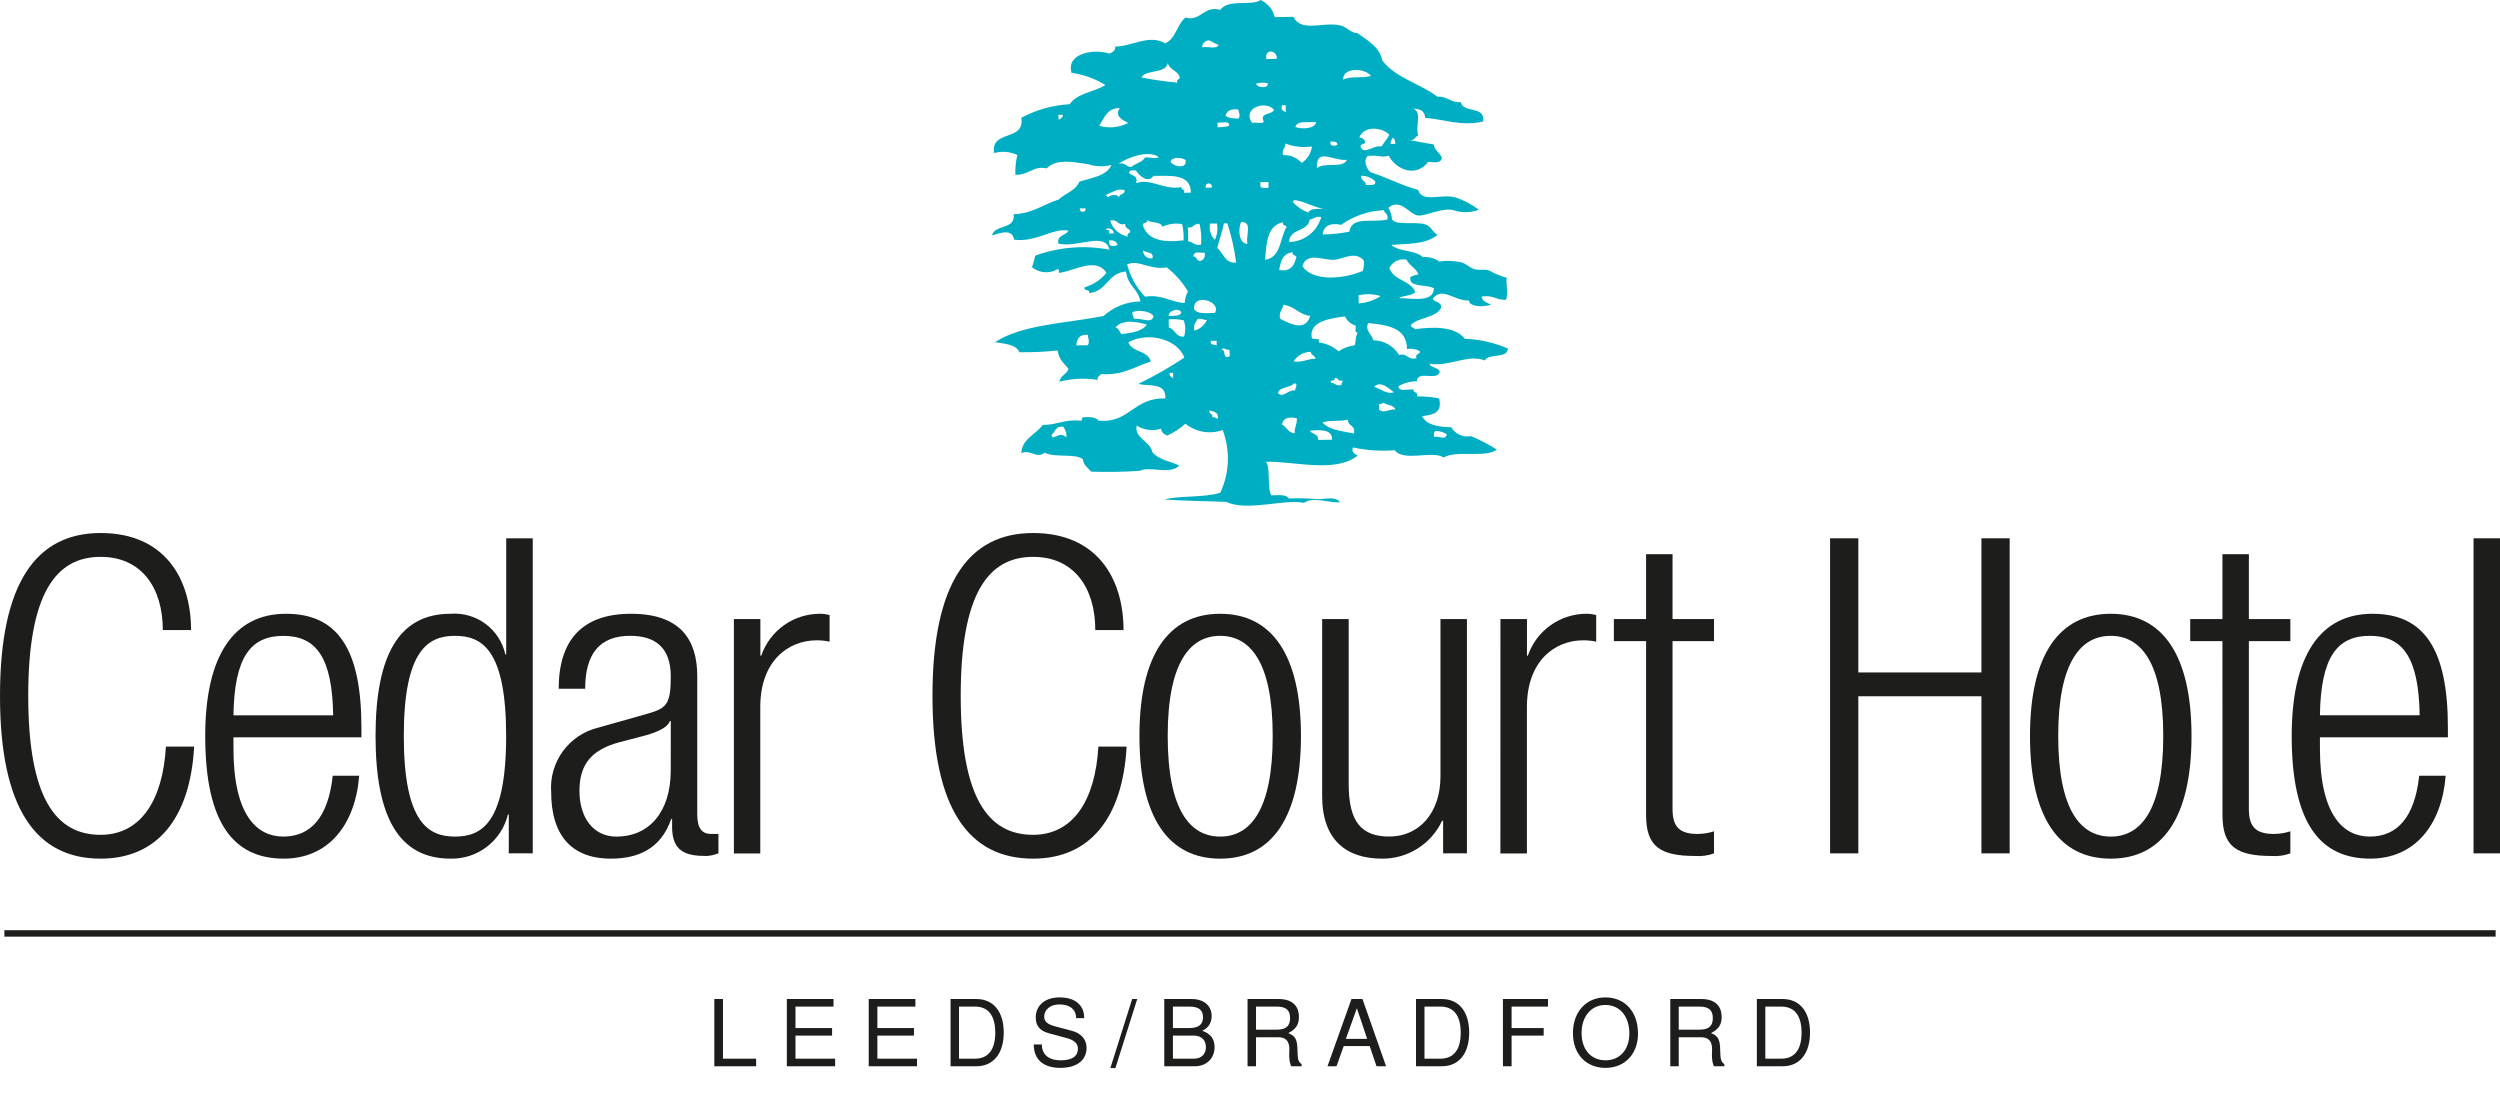
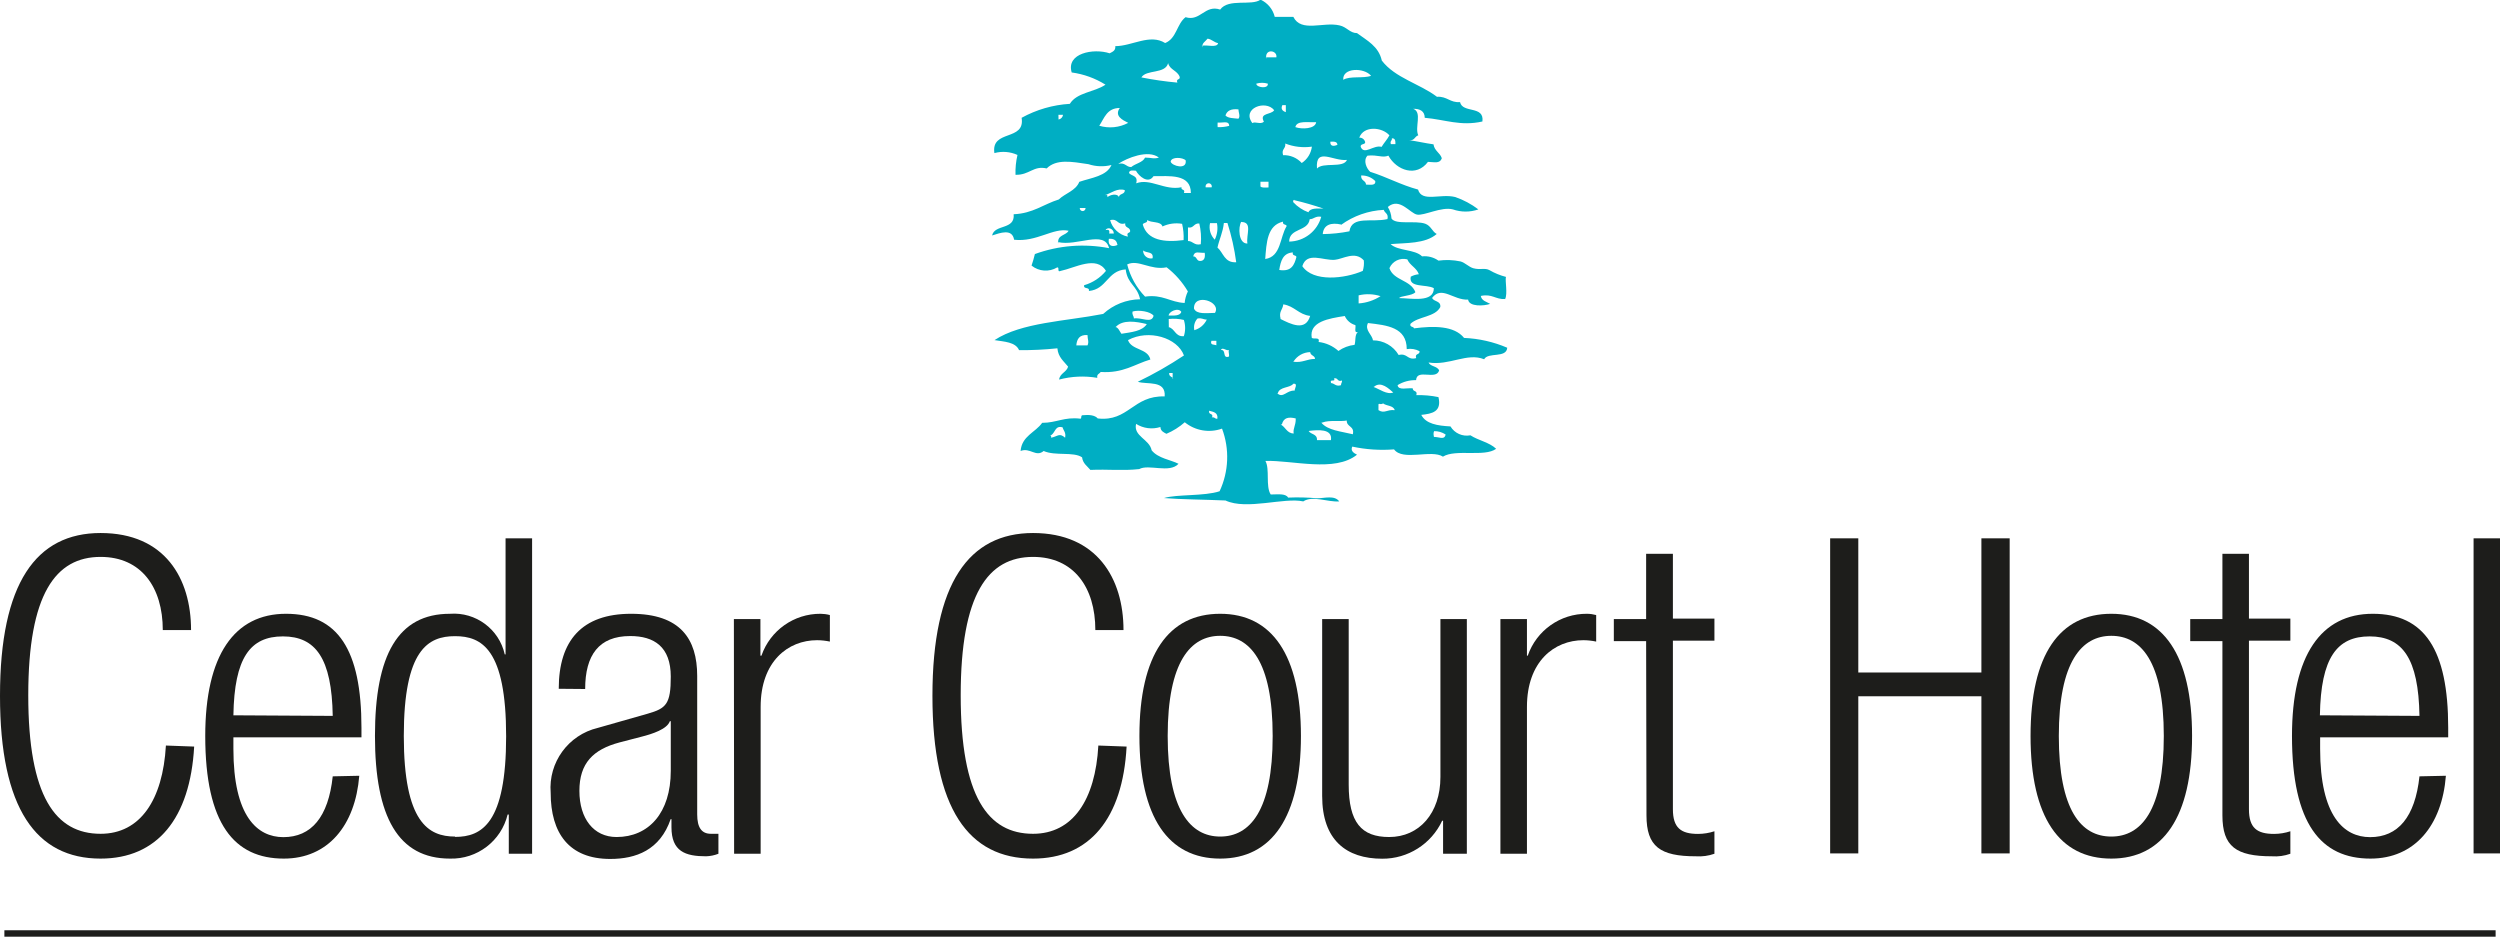
- <svg xmlns="http://www.w3.org/2000/svg" id="cedar-court-logo" class="logo" viewBox="0 0 216.692 96.268">
-   <path d="M91.731,21.117c-.13-.784.659-.681.885-1.121-1.322-.284-2.756,1.023-4.713.784-.177-1-1.21-.587-1.918-.37.225-1,2.047-.462,1.879-1.841,1.671-.068,2.584-.867,3.9-1.275.56-.545,1.47-.755,1.783-1.539,1.06-.359,2.366-.483,2.791-1.456a3.6,3.6,0,0,1-2.012-.064c-1.45-.224-2.779-.472-3.614.362-1.157-.262-1.5.592-2.706.55a6.532,6.532,0,0,1,.172-1.714,2.933,2.933,0,0,0-2.015-.167c-.307-2.074,2.694-.957,2.361-3.057a10.025,10.025,0,0,1,4.2-1.177c.613-.957,2.121-1.048,3.09-1.663a7.563,7.563,0,0,0-2.936-1.057c-.494-1.672,1.895-2.125,3.291-1.663.243-.131.53-.214.492-.614,1.454-.006,2.974-1.1,4.32-.275.95-.4,1.024-1.646,1.773-2.242,1.274.4,1.666-1.107,3.005-.655.735-1.009,2.723-.293,3.5-.863A2.226,2.226,0,0,1,110.5,1.486l1.61-.027c.673,1.379,2.586.41,4.034.737.633.139.9.671,1.52.677.863.641,1.875,1.13,2.154,2.376,1.147,1.506,3.278,1.994,4.78,3.138.879-.058,1.126.537,2.019.467.214,1,2.118.262,1.939,1.677-1.892.433-3.252-.167-5.033-.317-.027-.588-.422-.792-1.02-.787.813.3.116,1.6.441,2.306-.317.09-.307.492-.8.416.728.1,1.393.263,2.12.366.082.563.563.713.723,1.194-.176.508-.662.331-1.2.323-1.012,1.351-2.727.748-3.429-.545-.532.225-.894-.088-1.81.03-.417.425-.075,1.131.226,1.406,1.444.45,2.656,1.139,4.149,1.537.331,1.145,1.949.319,3.231.648a7.136,7.136,0,0,1,2.029,1.072,3.286,3.286,0,0,1-2.211.037c-.953-.258-2.492.574-3.111.457-.73-.14-1.5-1.536-2.526-.66a2.2,2.2,0,0,1,.321,1c.371.571,2.06.149,2.922.451.515.182.595.683,1.021.888-1,.865-2.694.762-4.008.874.658.617,2.091.43,2.735,1.059a2.087,2.087,0,0,1,1.414.378,5.5,5.5,0,0,1,1.912.07c.393.092.726.474,1.115.583.622.171.984-.052,1.411.177a5.462,5.462,0,0,0,1.418.579c-.09.323.159,1.434-.068,1.913-.841.052-1.125-.473-2.116-.267.075.435.5.5.817.691-.547.188-1.83.258-1.916-.37-1.267.075-2.291-1.252-3.122-.148.151.356.771.225.718.792-.45.882-1.91.792-2.591,1.454-.082.323.265.2.309.395,1.7-.225,3.48-.24,4.34.831a10.58,10.58,0,0,1,3.734.842c-.053.936-1.665.368-1.993,1.04-1.48-.593-3.039.57-4.823.284.166.373.761.3.917.688-.269.881-1.933-.191-2,.839a2.979,2.979,0,0,0-1.6.429c.049.5.841.221,1.312.28-.033.341.448.149.311.6a8.269,8.269,0,0,1,1.915.169c.3,1.28-.562,1.434-1.484,1.535.4.782,1.4.939,2.531.961a1.645,1.645,0,0,0,1.724.775,13.8,13.8,0,0,1,2.233,1.17c-1.007.741-3.528.018-4.614.682-.943-.652-3.466.4-4.236-.631a12.879,12.879,0,0,1-3.624-.241c-.169.345.114.559.413.7-1.908,1.554-5.588.469-7.936.539.4.714.05,2.2.453,2.909.6-.007,1.289-.106,1.512.275a18.826,18.826,0,0,1,2.517.057c.634.018,1.5-.29,1.915.269-.979.082-2.3-.537-3.117.054-1.651-.372-4.915.775-6.74-.086-1.78-.076-3.9-.091-5.334-.21,1.094-.341,3.5-.148,4.818-.586a6.986,6.986,0,0,0,.209-5.434,3.323,3.323,0,0,1-3.229-.549,5.894,5.894,0,0,1-1.59,1.034c-.239-.13-.5-.234-.514-.6a2.525,2.525,0,0,1-2.116-.265c-.252,1.078,1.162,1.319,1.347,2.289.557.7,1.683.833,2.333,1.168-.778.849-2.588.012-3.413.46a42.142,42.142,0,0,1-4.222.072c-.271-.333-.656-.549-.723-1.094-.745-.506-2.329-.093-3.329-.547-.674.566-1.178-.326-2.009.035.109-1.311,1.273-1.6,1.868-2.447,1.245.018,1.912-.525,3.314-.358.143-.025.028-.3.194-.3.583-.058,1.072-.018,1.314.278,2.67.3,3.045-2.018,5.8-1.909.106-1.443-1.528-1.027-2.335-1.268a32.927,32.927,0,0,0,3.985-2.28c-.56-1.541-3.065-2.3-4.852-1.326.319.9,1.713.685,1.94,1.676-1.378.416-2.358,1.214-4.306,1.08-.093.175-.369.17-.293.508a7.914,7.914,0,0,0-3.316.157c.072-.557.645-.628.786-1.119-.373-.469-.86-.816-.933-1.593a28.279,28.279,0,0,1-3.316.157c-.31-.7-1.273-.73-2.128-.869,2.329-1.54,6.159-1.63,9.415-2.273a4.845,4.845,0,0,1,3.2-1.261c-.271-1.23-1.081-1.272-1.25-2.592-1.6.1-1.626,1.724-3.187,1.864.076-.387-.487-.111-.412-.5A3.823,3.823,0,0,0,95.9,23.661c-.808-1.373-2.7-.251-3.923-.034-.354.162-.067-.342-.307-.3a1.927,1.927,0,0,1-2.216-.164,10.049,10.049,0,0,0,.284-1.009,12.155,12.155,0,0,1,6.429-.512c-.383-1.606-2.788-.124-4.434-.529m5.131.113c-.079-.293-.322-.419-.71-.389C96.013,21.429,96.544,21.389,96.862,21.23Zm7.349-17.121c.425-.119,1.315.213,1.406-.226-.355-.077-.538-.331-.912-.388C104.463,3.624,104.175,3.71,104.211,4.109Zm5.551,1.011c.3-.006.6-.01.9-.017C110.748,4.348,109.583,4.158,109.762,5.12ZM98.927,6.713a30.722,30.722,0,0,0,3.124.449c-.151-.377.273-.2.194-.506-.194-.55-.869-.6-1.026-1.189C101.029,6.437,99.361,5.978,98.927,6.713Zm17.5.2c.553-.354,1.744-.094,2.407-.341C118.239,5.845,116.327,5.847,116.431,6.916Zm-7.538.33c0,.352,1.07.487,1-.016A1.746,1.746,0,0,0,108.893,7.246ZM95.277,10.9a3.345,3.345,0,0,0,2.509-.244c-.494-.258-1.212-.6-.725-1.294C95.941,9.365,95.721,10.239,95.277,10.9Zm13.272-.226c.254-.168.7.146,1-.118-.429-.8.652-.58.888-1.022C109.708,8.621,107.591,9.4,108.549,10.672Zm2.9-.955c-.005-.2-.008-.4-.011-.6-.1,0-.2,0-.3,0C110.99,9.435,111.143,9.617,111.45,9.717Zm-5.226.29c.218.251.7.231,1.111.283.2-.2.056-.575-.013-.8C106.7,9.409,106.349,9.6,106.224,10.007Zm-14.476.349a.47.47,0,0,0,.395-.409l-.4.006C91.743,10.087,91.745,10.222,91.748,10.356Zm13.79.668a3.563,3.563,0,0,0,1-.116c.048-.493-.636-.23-1.01-.285C105.533,10.756,105.534,10.892,105.538,11.024Zm6.738-.014c.556.205,1.736.162,1.8-.432C113.382,10.63,112.419,10.425,112.276,11.01Zm5.547.911a.506.506,0,0,1,.51.4c-.034.232-.439.1-.4.408.317.743,1.115-.2,1.811-.033.213-.354.49-.645.686-1.016C119.777,11,118.208,10.879,117.823,11.921Zm2.725.556.4-.007c-.014-.255-.028-.516-.308-.5C120.684,12.215,120.46,12.2,120.548,12.477Zm-4.624.081c0-.313-.311-.3-.61-.291C115.27,12.728,115.66,12.666,115.924,12.558Zm-4.713.884a2.091,2.091,0,0,1,1.621.677,1.99,1.99,0,0,0,.88-1.423,4.622,4.622,0,0,1-2.317-.261C111.472,12.9,111.051,12.891,111.211,13.442Zm-14.269.748c.6-.141.652.281,1.112.282.354-.316.96-.389,1.193-.825.557-.037.747.148,1.207-.021C99.524,12.932,97.658,13.709,96.942,14.19Zm4.524-.179c.12.372,1.433.729,1.3-.123C102.542,13.636,101.543,13.562,101.466,14.011Zm12.682.588c.514-.592,2.3.041,2.6-.749C115.557,13.99,114.036,12.713,114.148,14.6Zm-16.286.38c.222.28.8.189.618.894,1.225-.47,2.46.651,3.928.334-.07.312.348.116.209.5.2,0,.4-.007.6-.01.022-1.7-1.9-1.444-3.243-1.453-.456.706-1.264-.046-1.517-.477C98.2,14.772,97.867,14.722,97.862,14.979ZM118.4,16.034c.337-.036.873.12.8-.314a1.656,1.656,0,0,0-1.215-.482C117.935,15.692,118.386,15.635,118.4,16.034Zm-13.876.239.5-.01A.271.271,0,1,0,104.52,16.273Zm4.727-.082c.131.137.438.092.7.089,0-.169-.006-.335-.008-.5l-.7.011Zm-13.465.733c.124.009.239.027.2.2.19-.186.847-.382,1.005-.017.014-.348.526-.218.493-.611C96.867,16.269,96.3,16.742,95.782,16.924Zm16.4.424c-.078.024-.115.087-.1.2a3.444,3.444,0,0,0,1.324.882c.154-.378.752-.328,1.3-.323C113.841,17.942,112.863,17.373,112.183,17.348Zm-18.091.711c-.167,0-.335.006-.5.008A.253.253,0,1,0,94.092,18.059Zm22.151,1.432c-.85-.193-1.519.026-1.6.832a12.748,12.748,0,0,0,2.309-.241c.225-1.39,1.947-.741,3.3-1.061.114-.493-.237-.508-.315-.8A6.824,6.824,0,0,0,116.243,19.491ZM97.754,20.51c-.151-.376.273-.2.194-.505-.109-.229-.466-.2-.414-.6-.716.2-.609-.462-1.312-.279A2.024,2.024,0,0,0,97.754,20.51Zm1.291-1.027c.4,1.366,1.86,1.563,3.544,1.348a5.2,5.2,0,0,0-.125-1.408,2.791,2.791,0,0,0-1.707.232c-.148-.494-.977-.283-1.316-.579C99.483,19.378,99.077,19.251,99.045,19.483Zm14.474-.449c-.137,1.09-1.768.732-1.777,1.941a2.956,2.956,0,0,0,2.78-2.158C113.994,18.7,113.883,18.992,113.519,19.034Zm-5.93.2c-.277.461-.26,1.92.535,1.9C107.965,20.315,108.589,19.247,107.589,19.236Zm-4.618.483q.009.6.02,1.206c.436.025.53.407,1.111.28a5.806,5.806,0,0,0-.131-1.8C103.461,19.335,103.486,19.789,102.971,19.719Zm2.33,1.066a2.269,2.269,0,0,0,.179-1.411c-.2,0-.4.008-.6.01A1.551,1.551,0,0,0,105.3,20.785Zm.214.7c.525.446.617,1.342,1.631,1.28a19.1,19.1,0,0,0-.761-3.406l-.3.006C105.946,20.12,105.676,20.75,105.515,21.484Zm4.141,1.036c1.4-.2,1.265-1.876,1.862-2.848-.045-.193-.39-.073-.308-.4C109.842,19.535,109.765,21.044,109.656,22.52ZM95.834,19.941c.26-.064.363.033.307.3l.4-.007C96.54,19.824,95.971,19.633,95.834,19.941ZM99.9,22.386c.116-.633-.581-.423-.815-.69A.669.669,0,0,0,99.9,22.386Zm3.517-.162c.347-.017.264.41.61.394.3-.071.455-.285.39-.712C103.847,21.938,103.558,21.713,103.416,22.224Zm7.461,1.181c1.058.165,1.313-.446,1.491-1.132-.045-.193-.391-.073-.309-.4C111.2,21.935,111,22.631,110.877,23.405Zm4.814-.887c-.978.079-2.415-.738-2.807.551.933,1.4,3.676,1.093,5.237.413a2.19,2.19,0,0,0,.085-.908C117.452,21.719,116.4,22.458,115.691,22.518Zm-14.573.653c-1.416.276-2.45-.719-3.423-.246a6.317,6.317,0,0,0,1.556,2.79c1.532-.22,2.17.484,3.43.546a2.75,2.75,0,0,1,.283-1.011A7.456,7.456,0,0,0,101.118,23.171Zm19.312.07c.363,1.091,1.825,1.044,2.248,2.074-.237.336-1.361.33-1.4.526,1.044,0,3,.433,3-.856-.641-.377-2.227-.029-2.029-.97a1.636,1.636,0,0,1,.7-.213c-.2-.575-.787-.757-1.029-1.291A1.314,1.314,0,0,0,120.43,23.241ZM117.755,25.6c0,.237.009.47.012.7a4,4,0,0,0,1.9-.636A3.613,3.613,0,0,0,117.755,25.6ZM103.494,26.75c.221.519,1.079.383,1.815.37C105.9,26.139,103.441,25.355,103.494,26.75Zm7.458.878c.915.463,2.208,1.132,2.61-.247-.981-.111-1.352-.852-2.329-.965C111.177,26.857,110.821,27.006,110.952,27.628Zm-12.785-.587c-.067.309.11.365.111.6.712-.1,1.535.468,1.707-.23C99.734,26.968,98.718,26.841,98.167,27.041Zm3.126.35c.438-.036,1.007.052,1.1-.32C102.143,26.617,101.265,26.95,101.293,27.391Zm.015,1c.568.131.566.848,1.322.784a2.222,2.222,0,0,0-.025-1.409,3.824,3.824,0,0,0-1.308-.078C101.3,27.926,101.305,28.161,101.308,28.4Zm2.218.264a1.684,1.684,0,0,0,1.09-.923c-.323.028-.428-.171-.8-.086C103.654,27.928,103.407,28.116,103.526,28.659Zm10.169.631c.118.218.767-.111.61.392a3.161,3.161,0,0,1,1.722.776,3.008,3.008,0,0,1,1.4-.527c.116-.351.051-.873.283-1.112-.361.1-.147-.393-.211-.6a1.421,1.421,0,0,1-.919-.789C115.206,27.6,113.439,27.872,113.7,29.29Zm-17.013-.916c.281.085.355.382.514.6.877-.141,1.818-.219,2.2-.843C98.487,27.869,97.3,27.665,96.682,28.374ZM119.029,29.5a2.6,2.6,0,0,1,2.235,1.268c.775-.188.723.48,1.513.276-.152-.442.335-.267.291-.608a1.741,1.741,0,0,0-1.11-.181c-.028-1.882-1.694-2.069-3.357-2.256C118.26,28.625,118.935,28.992,119.029,29.5Zm-25.739.44c.335-.007.669-.012,1.006-.018.158-.327.038-.545-.017-.9C93.567,28.955,93.342,29.366,93.29,29.941Zm12.168-.007c0-.134,0-.268-.007-.4-.167,0-.335,0-.5.009C104.859,29.941,105.246,29.848,105.458,29.934Zm1.023.988c.223-.015.035-.428.092-.606-.262.09-.559-.292-.706.012C106.314,30.278,105.928,31.084,106.481,30.922Zm5.639.406c.839.119,1.185-.239,1.907-.233-.035-.3-.392-.277-.413-.6A1.77,1.77,0,0,0,112.12,31.328Zm-10.435,1.486c0-.166,0-.335-.007-.5l-.3.006C101.312,32.655,101.589,32.643,101.685,32.814Zm13.685.37c.373-.01.405.331.908.185-.026-.189.111-.224.095-.4-.448.157-.314-.289-.708-.189C115.819,33.156,115.216,32.8,115.37,33.184Zm-4.61.883c.495.473.827-.291,1.5-.227-.014-.167.316-.646-.11-.6C111.822,33.643,110.921,33.5,110.76,34.067Zm8.337-.545c.5.168,1.17.7,1.717.474C120.414,33.716,119.7,32.948,119.1,33.522Zm.429,1.5c0,.168.006.335.008.5.526.338.7-.062,1.407-.025-.121-.419-.712-.355-1.016-.584C119.79,34.949,119.735,35.063,119.526,35.023Zm-14.464,1.152c.283-.087.263.138.5.092.065-.545-.359-.583-.716-.691C104.729,35.977,105.185,35.776,105.062,36.175Zm6.045.6c.419.215.526.753,1.119.786-.063-.481.2-.658.179-1.311C111.713,36.118,111.264,36.185,111.107,36.777Zm3.519-.161c.566.675,1.712.75,2.731.959.162-.749-.539-.6-.524-1.2C116.2,36.556,115.213,36.393,114.626,36.616ZM91.109,37.723c.079.02.119.082.105.2.593-.126.706-.442,1.206-.02.091-.469-.14-.605-.217-.9C91.449,36.865,91.475,37.482,91.109,37.723Zm22.421-.384c.191.314.757.239.718.791l1.208-.019C115.524,37.12,114.181,37.271,113.53,37.339Zm10.77.52c.452-.072,1.014.33,1.1-.221a1.8,1.8,0,0,0-1.01-.283A.657.657,0,0,0,124.3,37.859Z" fill="#00aec3" fill-rule="evenodd" />
-   <line x1="0.38" y1="80.906" x2="216.312" y2="80.906" fill="#1d1d1b" stroke="#1d1d1b" stroke-width="0.557" />
-   <path d="M16.828,64.712c-.344,6.233-3.212,9.713-8.108,9.713C3.137,74.425,0,70.1,0,60.313S3.137,46.2,8.72,46.2c5.546,0,7.84,3.94,7.84,8.414H14.113c0-3.709-1.875-6.348-5.393-6.348-3.9,0-6.272,3.212-6.272,12.047S4.819,72.36,8.72,72.36c3.442,0,5.393-2.945,5.66-7.648" fill="#1d1d1b" />
-   <path d="M31.135,67.236c-.345,4.321-2.715,7.188-6.54,7.188-4.284,0-6.807-2.982-6.807-10.631,0-7.037,2.523-10.593,7-10.593,4.512,0,6.539,3.1,6.539,9.866v.841H20.235v.957c0,5.851,2.066,7.648,4.322,7.648,2.41,0,3.9-1.721,4.283-5.276M28.878,62c-.076-5.048-1.491-6.884-4.321-6.884S20.311,56.948,20.235,62Z" fill="#1d1d1b" />
-   <path d="M44.1,70.6h-.076a5.006,5.006,0,0,1-4.972,3.825c-4.475,0-6.5-3.595-6.5-10.632,0-7,2.026-10.594,6.5-10.594A4.513,4.513,0,0,1,43.8,56.717h.077V46.659h2.3V73.966H44.1m-4.665-1.454c2.333,0,4.436-1.185,4.436-8.719,0-7.5-2.1-8.681-4.436-8.681C37.142,55.112,35,56.3,35,63.793,35,71.327,37.142,72.512,39.437,72.512Z" fill="#1d1d1b" />
-   <path d="M48.426,59.7c0-4.168,1.989-6.5,6.272-6.5,4.207,0,5.737,2.181,5.737,5.392V70.6c0,1.146.382,1.682,1.185,1.682h.651v1.682a3.181,3.181,0,0,1-1.071.23c-1.8,0-2.945-.421-2.945-2.525v-.688h-.076c-.918,2.679-2.984,3.443-5.239,3.443-3.558,0-5.164-2.218-5.164-5.737a5.352,5.352,0,0,1,4.093-5.622l4.321-1.222c1.606-.461,1.95-.843,1.95-3.214,0-2.6-1.453-3.518-3.518-3.518-2.716,0-3.9,1.644-3.9,4.589m7.419,2.792h-.076c-.23.689-1.53,1.11-2.448,1.338l-1.912.5c-2.3.613-3.48,1.8-3.48,4.206,0,2.372,1.223,3.979,3.213,3.979,2.791,0,4.7-2.1,4.7-5.737Z" fill="#1d1d1b" />
-   <path d="M63.612,53.658h2.295v3.174h.075A5.376,5.376,0,0,1,71.108,53.2a2.935,2.935,0,0,1,.8.115v2.3a5.718,5.718,0,0,0-1.109-.115c-2.524,0-4.9,1.835-4.9,5.775v12.7H63.612" fill="#1d1d1b" />
-   <path d="M97.652,64.712c-.344,6.233-3.213,9.713-8.108,9.713-5.583,0-8.72-4.322-8.72-14.112S83.961,46.2,89.544,46.2c5.545,0,7.84,3.94,7.84,8.414H94.936c0-3.709-1.874-6.348-5.392-6.348-3.9,0-6.272,3.212-6.272,12.047S85.643,72.36,89.544,72.36c3.442,0,5.392-2.945,5.66-7.648" fill="#1d1d1b" />
-   <path d="M105.763,53.2c4.475,0,7,3.558,7,10.594,0,7.076-2.524,10.632-7,10.632s-7-3.556-7-10.632c0-7.036,2.524-10.594,7-10.594m0,19.313c2.563,0,4.551-2.217,4.551-8.719,0-6.464-1.988-8.681-4.551-8.681s-4.55,2.217-4.55,8.681C101.213,70.3,103.2,72.512,105.763,72.512Z" fill="#1d1d1b" />
-   <path d="M114.6,53.658h2.3v14.3c0,3.289,1.109,4.551,3.519,4.551,2.6,0,4.436-2.064,4.436-5.2V53.658h2.294V73.966h-2.065v-2.83H125a5.7,5.7,0,0,1-5.2,3.289c-3.1,0-5.2-1.607-5.2-5.431" fill="#1d1d1b" />
-   <path d="M130.053,53.658h2.3v3.174h.076a5.376,5.376,0,0,1,5.125-3.633,2.942,2.942,0,0,1,.8.115v2.3a5.722,5.722,0,0,0-1.111-.115c-2.523,0-4.894,1.835-4.894,5.775v12.7h-2.3" fill="#1d1d1b" />
-   <path d="M142.677,55.571h-2.793V53.658h2.793V48.037h2.294v5.621h3.595v1.913h-3.595v14.57c0,1.606.688,2.142,2.18,2.142a4.782,4.782,0,0,0,1.415-.228v1.911a3.837,3.837,0,0,1-1.606.228c-3.1,0-4.283-.841-4.283-3.555" fill="#1d1d1b" />
-   <polyline points="171.744 60.35 161.074 60.35 161.074 73.966 158.626 73.966 158.626 46.659 161.074 46.659 161.074 58.286 171.744 58.286 171.744 46.659 174.192 46.659 174.192 73.966 171.744 73.966" fill="#1d1d1b" />
-   <path d="M182.953,53.2c4.474,0,7,3.558,7,10.594,0,7.076-2.524,10.632-7,10.632s-7-3.556-7-10.632c0-7.036,2.525-10.594,7-10.594m0,19.313c2.563,0,4.551-2.217,4.551-8.719,0-6.464-1.988-8.681-4.551-8.681s-4.552,2.217-4.552,8.681C178.4,70.3,180.391,72.512,182.953,72.512Z" fill="#1d1d1b" />
-   <path d="M192.633,55.571H189.84V53.658h2.793V48.037h2.293v5.621h3.595v1.913h-3.595v14.57c0,1.606.689,2.142,2.181,2.142a4.78,4.78,0,0,0,1.414-.228v1.911a3.832,3.832,0,0,1-1.6.228c-3.1,0-4.283-.841-4.283-3.555" fill="#1d1d1b" />
-   <path d="M211.984,67.236c-.344,4.321-2.716,7.188-6.539,7.188-4.284,0-6.808-2.982-6.808-10.631,0-7.037,2.524-10.593,7-10.593,4.513,0,6.539,3.1,6.539,9.866v.841H201.084v.957c0,5.851,2.067,7.648,4.322,7.648,2.41,0,3.9-1.721,4.283-5.276m.04-5.24c-.076-5.048-1.492-6.884-4.323-6.884s-4.245,1.836-4.322,6.884Z" fill="#1d1d1b" />
-   <rect x="214.397" y="46.659" width="2.295" height="27.307" fill="#1d1d1b" />
-   <text transform="translate(61.274 92.42)" font-size="8" fill="#1d1d1b" font-family="HelveticaNeue, Helvetica Neue" letter-spacing="0.22em">LEEDS/BRADFORD</text>
+ <svg xmlns="http://www.w3.org/2000/svg" id="cedar-court-logo" class="logo" viewBox="0 0 216.69 81.18">
+   <path d="M91.73,21.12c-.13-.79.66-.68.89-1.12-1.33-.29-2.76,1-4.72.78-.17-1-1.21-.59-1.91-.37.22-1,2-.46,1.87-1.84,1.68-.07,2.59-.87,3.91-1.28.56-.54,1.47-.75,1.78-1.53,1.06-.36,2.37-.49,2.79-1.46a3.56,3.56,0,0,1-2-.07c-1.45-.22-2.78-.47-3.62.37-1.15-.27-1.5.59-2.7.55a6.56,6.56,0,0,1,.17-1.72,2.94,2.94,0,0,0-2-.16c-.31-2.08,2.69-1,2.36-3.06A9.89,9.89,0,0,1,92.73,9c.61-1,2.12-1,3.09-1.66a7.4,7.4,0,0,0-2.93-1.06c-.5-1.67,1.89-2.12,3.29-1.66.24-.13.53-.22.49-.62,1.45,0,3-1.1,4.32-.27,1-.4,1-1.65,1.77-2.24,1.28.4,1.67-1.11,3-.66.73-1,2.72-.29,3.5-.86a2.22,2.22,0,0,1,1.23,1.49l1.61,0c.68,1.38,2.59.41,4,.74.63.13.9.67,1.52.67.86.64,1.87,1.13,2.15,2.38,1.15,1.51,3.28,2,4.78,3.14.88-.06,1.13.53,2,.46.22,1,2.12.27,1.94,1.68-1.89.43-3.25-.17-5-.32,0-.58-.42-.79-1-.78.81.3.11,1.6.44,2.3-.32.09-.31.49-.8.42.73.1,1.39.26,2.12.36.08.57.56.72.72,1.2-.17.51-.66.33-1.2.32-1,1.35-2.72.75-3.43-.54-.53.22-.89-.09-1.81,0-.41.42-.07,1.13.23,1.4,1.44.45,2.66,1.14,4.15,1.54.33,1.14,1.95.32,3.23.65a7.21,7.21,0,0,1,2,1.07,3.34,3.34,0,0,1-2.21,0c-1-.26-2.49.57-3.11.45s-1.51-1.53-2.53-.66a2.11,2.11,0,0,1,.32,1c.37.57,2.06.15,2.92.45.52.19.6.69,1,.89-1,.87-2.69.76-4,.88.65.61,2.09.43,2.73,1.06a2.09,2.09,0,0,1,1.42.37,5.57,5.57,0,0,1,1.91.07c.39.1.72.48,1.11.59.62.17,1-.06,1.41.17a5.59,5.59,0,0,0,1.42.58c-.09.33.16,1.44-.07,1.92-.84.05-1.12-.48-2.11-.27.07.43.5.5.81.69-.54.19-1.83.26-1.91-.37-1.27.07-2.29-1.25-3.12-.15.15.36.77.23.71.79-.45.89-1.91.8-2.59,1.46-.08.32.27.2.31.39,1.71-.22,3.48-.24,4.34.83a10.61,10.61,0,0,1,3.74.85c-.06.93-1.67.36-2,1-1.48-.6-3,.57-4.82.28.17.37.76.3.92.69-.27.88-1.94-.19-2,.84a2.91,2.91,0,0,0-1.6.43c.05.49.84.22,1.31.28,0,.34.45.14.31.59a8.22,8.22,0,0,1,1.92.17c.3,1.28-.56,1.44-1.49,1.54.4.78,1.4.94,2.53,1a1.65,1.65,0,0,0,1.73.77c.69.45,1.65.61,2.23,1.17-1,.74-3.53,0-4.61.68-1-.65-3.47.41-4.24-.63a12.56,12.56,0,0,1-3.62-.24c-.17.35.11.56.41.7-1.91,1.55-5.59.47-7.94.54.4.71,0,2.2.46,2.91.6,0,1.29-.11,1.51.27a18.86,18.86,0,0,1,2.52.06c.63,0,1.5-.29,1.91.27-1,.08-2.3-.54-3.12,0-1.65-.37-4.91.78-6.74-.08-1.78-.08-3.89-.09-5.33-.21,1.09-.34,3.5-.15,4.82-.59a7,7,0,0,0,.21-5.43,3.33,3.33,0,0,1-3.23-.55,5.8,5.8,0,0,1-1.59,1c-.24-.13-.5-.23-.52-.59a2.52,2.52,0,0,1-2.11-.27c-.25,1.08,1.16,1.32,1.35,2.29.55.7,1.68.83,2.33,1.17-.78.85-2.59,0-3.41.46-1.5.16-2.67,0-4.23.07-.27-.33-.65-.55-.72-1.09-.74-.51-2.33-.1-3.33-.55-.67.57-1.18-.33-2,0,.11-1.31,1.28-1.6,1.87-2.44,1.25,0,1.91-.53,3.31-.36.15,0,0-.3.2-.3.58-.06,1.07,0,1.31.28,2.67.3,3.05-2,5.8-1.91.11-1.45-1.53-1-2.33-1.27a33.48,33.48,0,0,0,4-2.28c-.56-1.54-3.06-2.3-4.85-1.33.32.9,1.71.69,1.94,1.68-1.38.41-2.36,1.21-4.31,1.08-.09.17-.36.17-.29.51a7.79,7.79,0,0,0-3.31.15c.07-.55.64-.63.78-1.12-.37-.47-.86-.81-.93-1.59a29.2,29.2,0,0,1-3.32.16c-.31-.71-1.27-.73-2.13-.87,2.33-1.54,6.16-1.63,9.42-2.27a4.82,4.82,0,0,1,3.2-1.27c-.27-1.23-1.08-1.27-1.25-2.59-1.6.11-1.63,1.73-3.19,1.87.08-.39-.49-.11-.41-.5a3.81,3.81,0,0,0,1.89-1.24c-.81-1.37-2.7-.25-3.92,0-.36.16-.07-.35-.31-.3a1.94,1.94,0,0,1-2.22-.16c.11-.33.21-.66.29-1a12.06,12.06,0,0,1,6.43-.51c-.39-1.61-2.79-.13-4.44-.53m5.13.11c-.08-.29-.32-.42-.71-.39C96,21.43,96.54,21.39,96.86,21.23Zm7.35-17.12c.43-.12,1.32.21,1.41-.23-.36-.07-.54-.33-.91-.39C104.46,3.62,104.18,3.71,104.21,4.11Zm5.55,1,.91,0C110.75,4.35,109.58,4.16,109.76,5.12ZM98.93,6.71a29.63,29.63,0,0,0,3.12.45c-.15-.38.27-.2.2-.5-.2-.55-.87-.61-1-1.19C101,6.44,99.36,6,98.93,6.71Zm17.5.21c.55-.36,1.75-.1,2.41-.35C118.24,5.84,116.33,5.85,116.43,6.92Zm-7.54.33c0,.35,1.07.48,1,0A1.74,1.74,0,0,0,108.89,7.25ZM95.28,10.9a3.32,3.32,0,0,0,2.51-.25c-.5-.25-1.22-.6-.73-1.29C95.94,9.36,95.72,10.24,95.28,10.9Zm13.27-.23c.25-.17.7.15,1-.12-.43-.8.65-.58.89-1C109.71,8.62,107.59,9.39,108.55,10.67Zm2.9-.95c0-.2,0-.4,0-.61h-.3C111,9.43,111.14,9.62,111.45,9.72Zm-5.23.29c.22.25.71.23,1.12.28.19-.2,0-.58,0-.81C106.7,9.41,106.35,9.6,106.22,10Zm-14.47.35a.48.48,0,0,0,.39-.41h-.4C91.74,10.09,91.75,10.22,91.75,10.36Zm13.79.66a3.4,3.4,0,0,0,1-.11c0-.5-.63-.23-1-.29C105.53,10.76,105.53,10.89,105.54,11Zm6.74,0c.55.2,1.73.16,1.8-.43C113.38,10.63,112.42,10.42,112.28,11Zm5.54.91a.5.5,0,0,1,.51.4c0,.23-.44.1-.39.4.31.75,1.11-.2,1.81,0,.21-.35.49-.64.68-1C119.78,11,118.21,10.88,117.82,11.92Zm2.73.56h.4c0-.26,0-.52-.31-.5C120.68,12.21,120.46,12.2,120.55,12.48Zm-4.63.08c0-.32-.31-.3-.61-.29C115.27,12.73,115.66,12.67,115.92,12.56Zm-4.71.88a2.08,2.08,0,0,1,1.62.68,2,2,0,0,0,.88-1.42,4.56,4.56,0,0,1-2.31-.27C111.47,12.9,111.05,12.89,111.21,13.44Zm-14.27.75c.6-.14.65.28,1.11.28.36-.31,1-.39,1.2-.82.55,0,.74.14,1.2,0C99.52,12.93,97.66,13.71,96.94,14.19Zm4.53-.18c.12.37,1.43.73,1.3-.12C102.54,13.64,101.54,13.56,101.47,14Zm12.68.59c.51-.59,2.29,0,2.6-.75C115.56,14,114,12.71,114.15,14.6ZM97.86,15c.22.28.81.19.62.89,1.23-.47,2.46.65,3.93.34-.07.31.35.11.21.5h.6c0-1.7-1.9-1.45-3.24-1.46-.46.71-1.27,0-1.52-.47C98.2,14.77,97.87,14.72,97.86,15ZM118.4,16c.33,0,.87.12.8-.31a1.65,1.65,0,0,0-1.22-.48C117.94,15.69,118.39,15.63,118.4,16Zm-13.88.24h.5A.27.27,0,1,0,104.52,16.27Zm4.73-.08c.13.14.44.09.7.09,0-.17,0-.33,0-.5h-.7Zm-13.47.73c.13,0,.24,0,.21.2.19-.19.84-.38,1,0,0-.34.53-.21.5-.61C96.87,16.27,96.3,16.74,95.78,16.92Zm16.4.43c-.07,0-.11.08-.09.2a3.3,3.3,0,0,0,1.32.88c.15-.38.75-.33,1.3-.32A26,26,0,0,0,112.18,17.35Zm-18.09.71h-.5A.25.25,0,1,0,94.09,18.06Zm22.15,1.43c-.85-.19-1.52,0-1.59.83a12.6,12.6,0,0,0,2.31-.24c.22-1.39,1.94-.74,3.3-1.06.11-.49-.24-.51-.32-.8A6.88,6.88,0,0,0,116.24,19.49Zm-18.49,1c-.15-.38.28-.2.2-.5s-.47-.2-.42-.6c-.71.2-.6-.46-1.31-.28A2,2,0,0,0,97.75,20.51Zm1.3-1c.39,1.37,1.86,1.57,3.54,1.35a5.13,5.13,0,0,0-.13-1.41,2.86,2.86,0,0,0-1.7.23c-.15-.49-1-.28-1.32-.57C99.48,19.38,99.08,19.25,99.05,19.48ZM113.52,19c-.14,1.09-1.77.74-1.78,1.94a2.93,2.93,0,0,0,2.78-2.15C114,18.7,113.88,19,113.52,19Zm-5.93.21c-.28.46-.26,1.92.53,1.9C108,20.32,108.59,19.25,107.59,19.24Zm-4.62.48c0,.4,0,.8,0,1.2.44,0,.53.41,1.11.28a5.61,5.61,0,0,0-.13-1.8C103.46,19.33,103.49,19.79,103,19.72Zm2.33,1.06a2.24,2.24,0,0,0,.18-1.41h-.6A1.55,1.55,0,0,0,105.3,20.78Zm.22.7c.52.45.61,1.35,1.63,1.28a19.74,19.74,0,0,0-.76-3.4h-.31C106,20.12,105.68,20.75,105.52,21.48Zm4.14,1c1.39-.2,1.26-1.88,1.86-2.85,0-.19-.39-.07-.31-.39C109.84,19.53,109.77,21,109.66,22.52ZM95.83,19.94c.26-.06.37,0,.31.3h.4C96.54,19.82,96,19.63,95.83,19.94Zm4.07,2.45c.12-.64-.58-.43-.82-.69A.68.68,0,0,0,99.9,22.39Zm3.52-.17c.34,0,.26.41.61.4s.45-.29.39-.71C103.85,21.94,103.56,21.71,103.42,22.22Zm7.46,1.18c1.06.17,1.31-.44,1.49-1.13-.05-.19-.39-.07-.31-.39C111.2,21.93,111,22.63,110.88,23.4Zm4.81-.88c-1,.08-2.41-.74-2.81.55.94,1.4,3.68,1.09,5.24.41a2.3,2.3,0,0,0,.09-.91C117.45,21.72,116.4,22.46,115.69,22.52Zm-14.57.65c-1.42.28-2.45-.72-3.42-.25a6.19,6.19,0,0,0,1.55,2.79c1.53-.22,2.17.49,3.43.55a3,3,0,0,1,.28-1A7.38,7.38,0,0,0,101.12,23.17Zm19.31.07c.36,1.09,1.83,1,2.25,2.08-.24.33-1.36.32-1.4.52,1,0,3,.43,3-.86-.64-.37-2.22,0-2-1a1.8,1.8,0,0,1,.7-.21c-.2-.57-.78-.76-1-1.29A1.33,1.33,0,0,0,120.43,23.24Zm-2.67,2.36c0,.24,0,.47,0,.7a4,4,0,0,0,1.9-.63A3.51,3.51,0,0,0,117.76,25.6Zm-14.27,1.15c.23.52,1.08.38,1.82.37C105.9,26.14,103.44,25.35,103.49,26.75Zm7.46.88c.92.46,2.21,1.13,2.61-.25-1-.11-1.35-.85-2.33-1C111.18,26.86,110.82,27,111,27.63ZM98.17,27c-.07.31.11.37.11.6.71-.1,1.53.47,1.71-.23C99.73,27,98.72,26.84,98.17,27Zm3.12.35c.44,0,1,.05,1.1-.32C102.14,26.62,101.27,27,101.29,27.39Zm0,1c.57.14.56.85,1.32.79a2.27,2.27,0,0,0,0-1.41,3.9,3.9,0,0,0-1.31-.08C101.3,27.93,101.31,28.16,101.31,28.39Zm2.22.27a1.71,1.71,0,0,0,1.09-.92c-.33,0-.43-.17-.81-.09A1.13,1.13,0,0,0,103.53,28.66Zm10.17.63c.11.22.76-.11.61.39a3.12,3.12,0,0,1,1.72.78,3,3,0,0,1,1.4-.53c.11-.35,0-.87.28-1.11-.36.1-.15-.39-.21-.6a1.43,1.43,0,0,1-.92-.79C115.21,27.6,113.44,27.87,113.7,29.29Zm-17-.92c.28.09.36.39.52.6.87-.14,1.81-.22,2.2-.84C98.49,27.87,97.3,27.66,96.68,28.37ZM119,29.5a2.58,2.58,0,0,1,2.23,1.27c.78-.19.73.48,1.52.27-.15-.44.33-.26.29-.6a1.72,1.72,0,0,0-1.11-.18c0-1.89-1.7-2.07-3.36-2.26C118.26,28.62,118.94,29,119,29.5Zm-25.74.44,1,0c.15-.32,0-.54,0-.9C93.57,29,93.34,29.37,93.29,29.94Zm12.17,0c0-.13,0-.26,0-.4H105C104.86,29.94,105.25,29.85,105.46,29.93Zm1,1c.22,0,0-.43.09-.6-.26.09-.56-.3-.7,0C106.31,30.28,105.93,31.08,106.48,30.92Zm5.64.41c.84.12,1.19-.24,1.91-.24,0-.3-.39-.27-.42-.59A1.75,1.75,0,0,0,112.12,31.33Zm-10.43,1.48c0-.16,0-.33,0-.5h-.3C101.31,32.65,101.59,32.64,101.69,32.81Zm13.68.37c.37,0,.41.33.91.19,0-.19.11-.23.09-.41-.44.16-.31-.28-.7-.18C115.82,33.16,115.22,32.8,115.37,33.18Zm-4.61.89c.5.47.83-.29,1.5-.23,0-.17.32-.65-.11-.6C111.82,33.64,110.92,33.5,110.76,34.07Zm8.34-.55c.5.17,1.17.7,1.71.48C120.41,33.72,119.7,33,119.1,33.52Zm.43,1.5v.51c.53.33.7-.07,1.41,0-.12-.42-.71-.35-1-.58C119.79,35,119.74,35.06,119.53,35Zm-14.47,1.15c.29-.08.27.14.51.1.06-.55-.36-.59-.72-.69C104.73,36,105.19,35.78,105.06,36.17Zm6,.61c.42.21.52.75,1.12.78-.07-.48.19-.66.18-1.31C111.71,36.12,111.26,36.18,111.11,36.78Zm3.52-.16c.56.67,1.71.75,2.73,1,.16-.74-.54-.6-.53-1.19C116.2,36.56,115.21,36.39,114.63,36.62Zm-23.52,1.1c.08,0,.12.08.1.2.6-.13.71-.44,1.21,0,.09-.47-.14-.6-.22-.9C91.45,36.86,91.48,37.48,91.11,37.72Zm22.42-.38c.19.31.76.24.72.79l1.21,0C115.52,37.12,114.18,37.27,113.53,37.34Zm10.77.52c.45-.07,1,.33,1.1-.22a1.75,1.75,0,0,0-1-.29A.66.66,0,0,0,124.3,37.86Z" style="fill:#00aec3;fill-rule:evenodd" />
+   <line x1="0.38" y1="80.91" x2="216.31" y2="80.91" style="fill:#1d1d1b;stroke:#1d1d1b;stroke-width:0.557px" />
+   <path d="M16.83,64.71c-.35,6.24-3.21,9.71-8.11,9.71C3.14,74.42,0,70.1,0,60.31S3.14,46.2,8.72,46.2s7.84,3.94,7.84,8.41H14.11c0-3.71-1.87-6.34-5.39-6.34-3.9,0-6.27,3.21-6.27,12s2.37,12,6.27,12c3.44,0,5.39-2.94,5.66-7.65" style="fill:#1d1d1b" />
+   <path d="M31.14,67.24c-.35,4.32-2.72,7.18-6.54,7.18-4.29,0-6.81-3-6.81-10.63,0-7,2.52-10.59,7-10.59s6.54,3.1,6.54,9.87v.84H20.23v1c0,5.85,2.07,7.65,4.33,7.65,2.41,0,3.9-1.72,4.28-5.27m0-5.24c-.08-5-1.49-6.89-4.32-6.89S20.31,57,20.23,62Z" style="fill:#1d1d1b" />
+   <path d="M44.1,70.6H44a5,5,0,0,1-5,3.82c-4.47,0-6.5-3.59-6.5-10.63s2-10.59,6.5-10.59a4.52,4.52,0,0,1,4.75,3.52h.07V46.66h2.3V74H44.1m-4.66-1.46c2.33,0,4.43-1.18,4.43-8.72s-2.1-8.68-4.43-8.68S35,56.3,35,63.79,37.14,72.51,39.44,72.51Z" style="fill:#1d1d1b" />
+   <path d="M48.43,59.7c0-4.17,2-6.5,6.27-6.5s5.73,2.18,5.73,5.39v12c0,1.15.39,1.68,1.19,1.68h.65V74a3.18,3.18,0,0,1-1.07.22c-1.8,0-3-.42-3-2.52V71h-.07c-.92,2.68-3,3.45-5.24,3.45-3.56,0-5.16-2.22-5.16-5.74a5.34,5.34,0,0,1,4.09-5.62l4.32-1.23c1.61-.46,2-.84,2-3.21,0-2.6-1.45-3.52-3.52-3.52-2.71,0-3.9,1.65-3.9,4.59m7.42,2.79h-.08c-.23.69-1.53,1.11-2.44,1.34l-1.92.5c-2.29.61-3.48,1.8-3.48,4.2s1.23,4,3.22,4c2.79,0,4.7-2.1,4.7-5.73Z" style="fill:#1d1d1b" />
+   <path d="M63.61,53.66h2.3v3.17H66a5.39,5.39,0,0,1,5.13-3.63,3.21,3.21,0,0,1,.8.11v2.3a5.46,5.46,0,0,0-1.11-.12c-2.52,0-4.89,1.84-4.89,5.78V74h-2.3" style="fill:#1d1d1b" />
+   <path d="M97.65,64.71c-.34,6.24-3.21,9.71-8.11,9.71-5.58,0-8.72-4.32-8.72-14.11S84,46.2,89.54,46.2s7.84,3.94,7.84,8.41H94.94c0-3.71-1.88-6.34-5.4-6.34-3.9,0-6.27,3.21-6.27,12s2.37,12,6.27,12c3.45,0,5.4-2.94,5.66-7.65" style="fill:#1d1d1b" />
+   <path d="M105.76,53.2c4.48,0,7,3.56,7,10.59s-2.52,10.63-7,10.63-7-3.55-7-10.63,2.53-10.59,7-10.59m0,19.31c2.57,0,4.55-2.22,4.55-8.72s-2-8.68-4.55-8.68-4.55,2.22-4.55,8.68S103.2,72.51,105.76,72.51Z" style="fill:#1d1d1b" />
+   <path d="M114.6,53.66h2.3V68c0,3.29,1.1,4.55,3.51,4.55,2.6,0,4.44-2.06,4.44-5.2V53.66h2.29V74h-2.06V71.14H125a5.7,5.7,0,0,1-5.2,3.29c-3.1,0-5.2-1.61-5.2-5.44" style="fill:#1d1d1b" />
+   <path d="M130.05,53.66h2.3v3.17h.07a5.39,5.39,0,0,1,5.13-3.63,3.15,3.15,0,0,1,.8.11v2.3a5.46,5.46,0,0,0-1.11-.12c-2.52,0-4.89,1.84-4.89,5.78V74h-2.3" style="fill:#1d1d1b" />
+   <path d="M142.68,55.57h-2.8V53.66h2.8V48H145v5.62h3.6v1.91H145V70.14c0,1.61.69,2.14,2.18,2.14a4.57,4.57,0,0,0,1.42-.23V74a4,4,0,0,1-1.61.22c-3.1,0-4.28-.84-4.28-3.55" style="fill:#1d1d1b" />
+   <polyline points="171.74 60.35 161.07 60.35 161.07 73.97 158.63 73.97 158.63 46.66 161.07 46.66 161.07 58.29 171.74 58.29 171.74 46.66 174.19 46.66 174.19 73.97 171.74 73.97" style="fill:#1d1d1b" />
+   <path d="M183,53.2c4.48,0,7,3.56,7,10.59s-2.52,10.63-7,10.63-7-3.55-7-10.63,2.53-10.59,7-10.59m0,19.31c2.57,0,4.55-2.22,4.55-8.72s-2-8.68-4.55-8.68-4.55,2.22-4.55,8.68S180.39,72.51,183,72.51Z" style="fill:#1d1d1b" />
+   <path d="M192.63,55.57h-2.79V53.66h2.79V48h2.3v5.62h3.59v1.91h-3.59V70.14c0,1.61.68,2.14,2.18,2.14a4.56,4.56,0,0,0,1.41-.23V74a3.89,3.89,0,0,1-1.6.22c-3.1,0-4.29-.84-4.29-3.55" style="fill:#1d1d1b" />
+   <path d="M212,67.24c-.34,4.32-2.71,7.18-6.54,7.18-4.28,0-6.8-3-6.8-10.63,0-7,2.52-10.59,7-10.59s6.54,3.1,6.54,9.87v.84h-11.1v1c0,5.85,2.07,7.65,4.33,7.65,2.41,0,3.9-1.72,4.28-5.27m0-5.24c-.08-5-1.49-6.89-4.32-6.89S201.16,57,201.08,62Z" style="fill:#1d1d1b" />
+   <rect x="214.4" y="46.66" width="2.29" height="27.31" style="fill:#1d1d1b" />
</svg>
